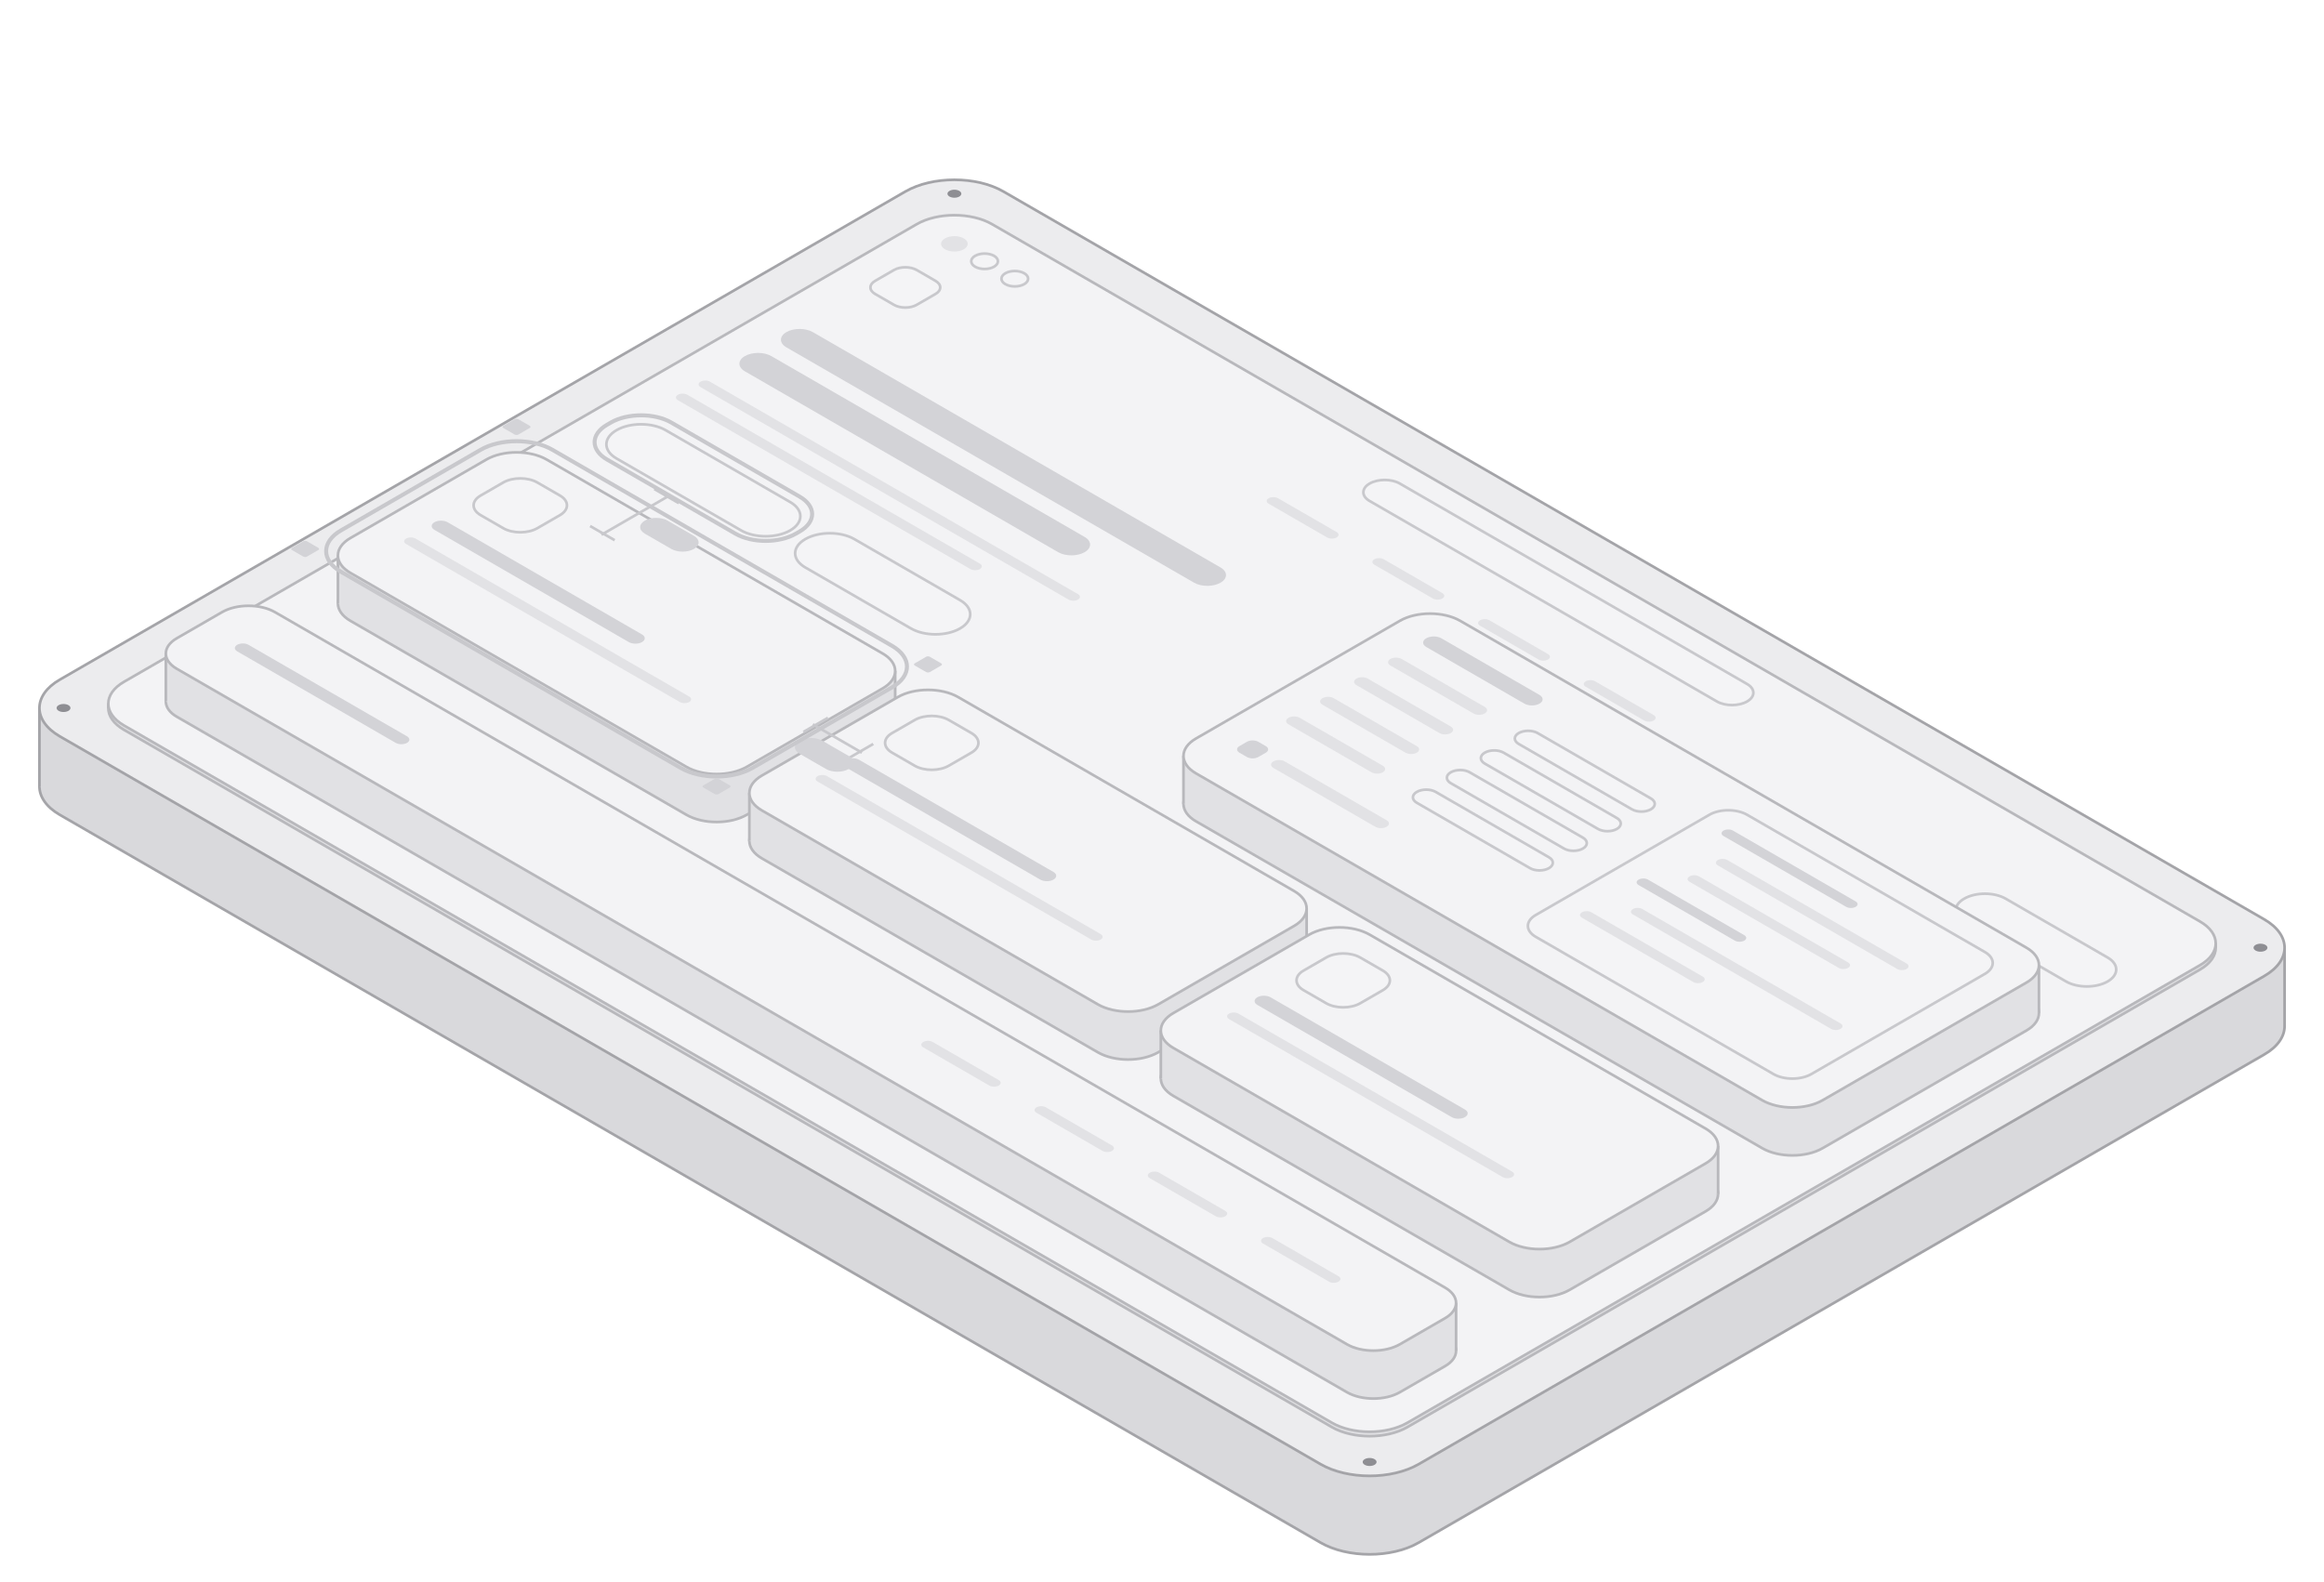
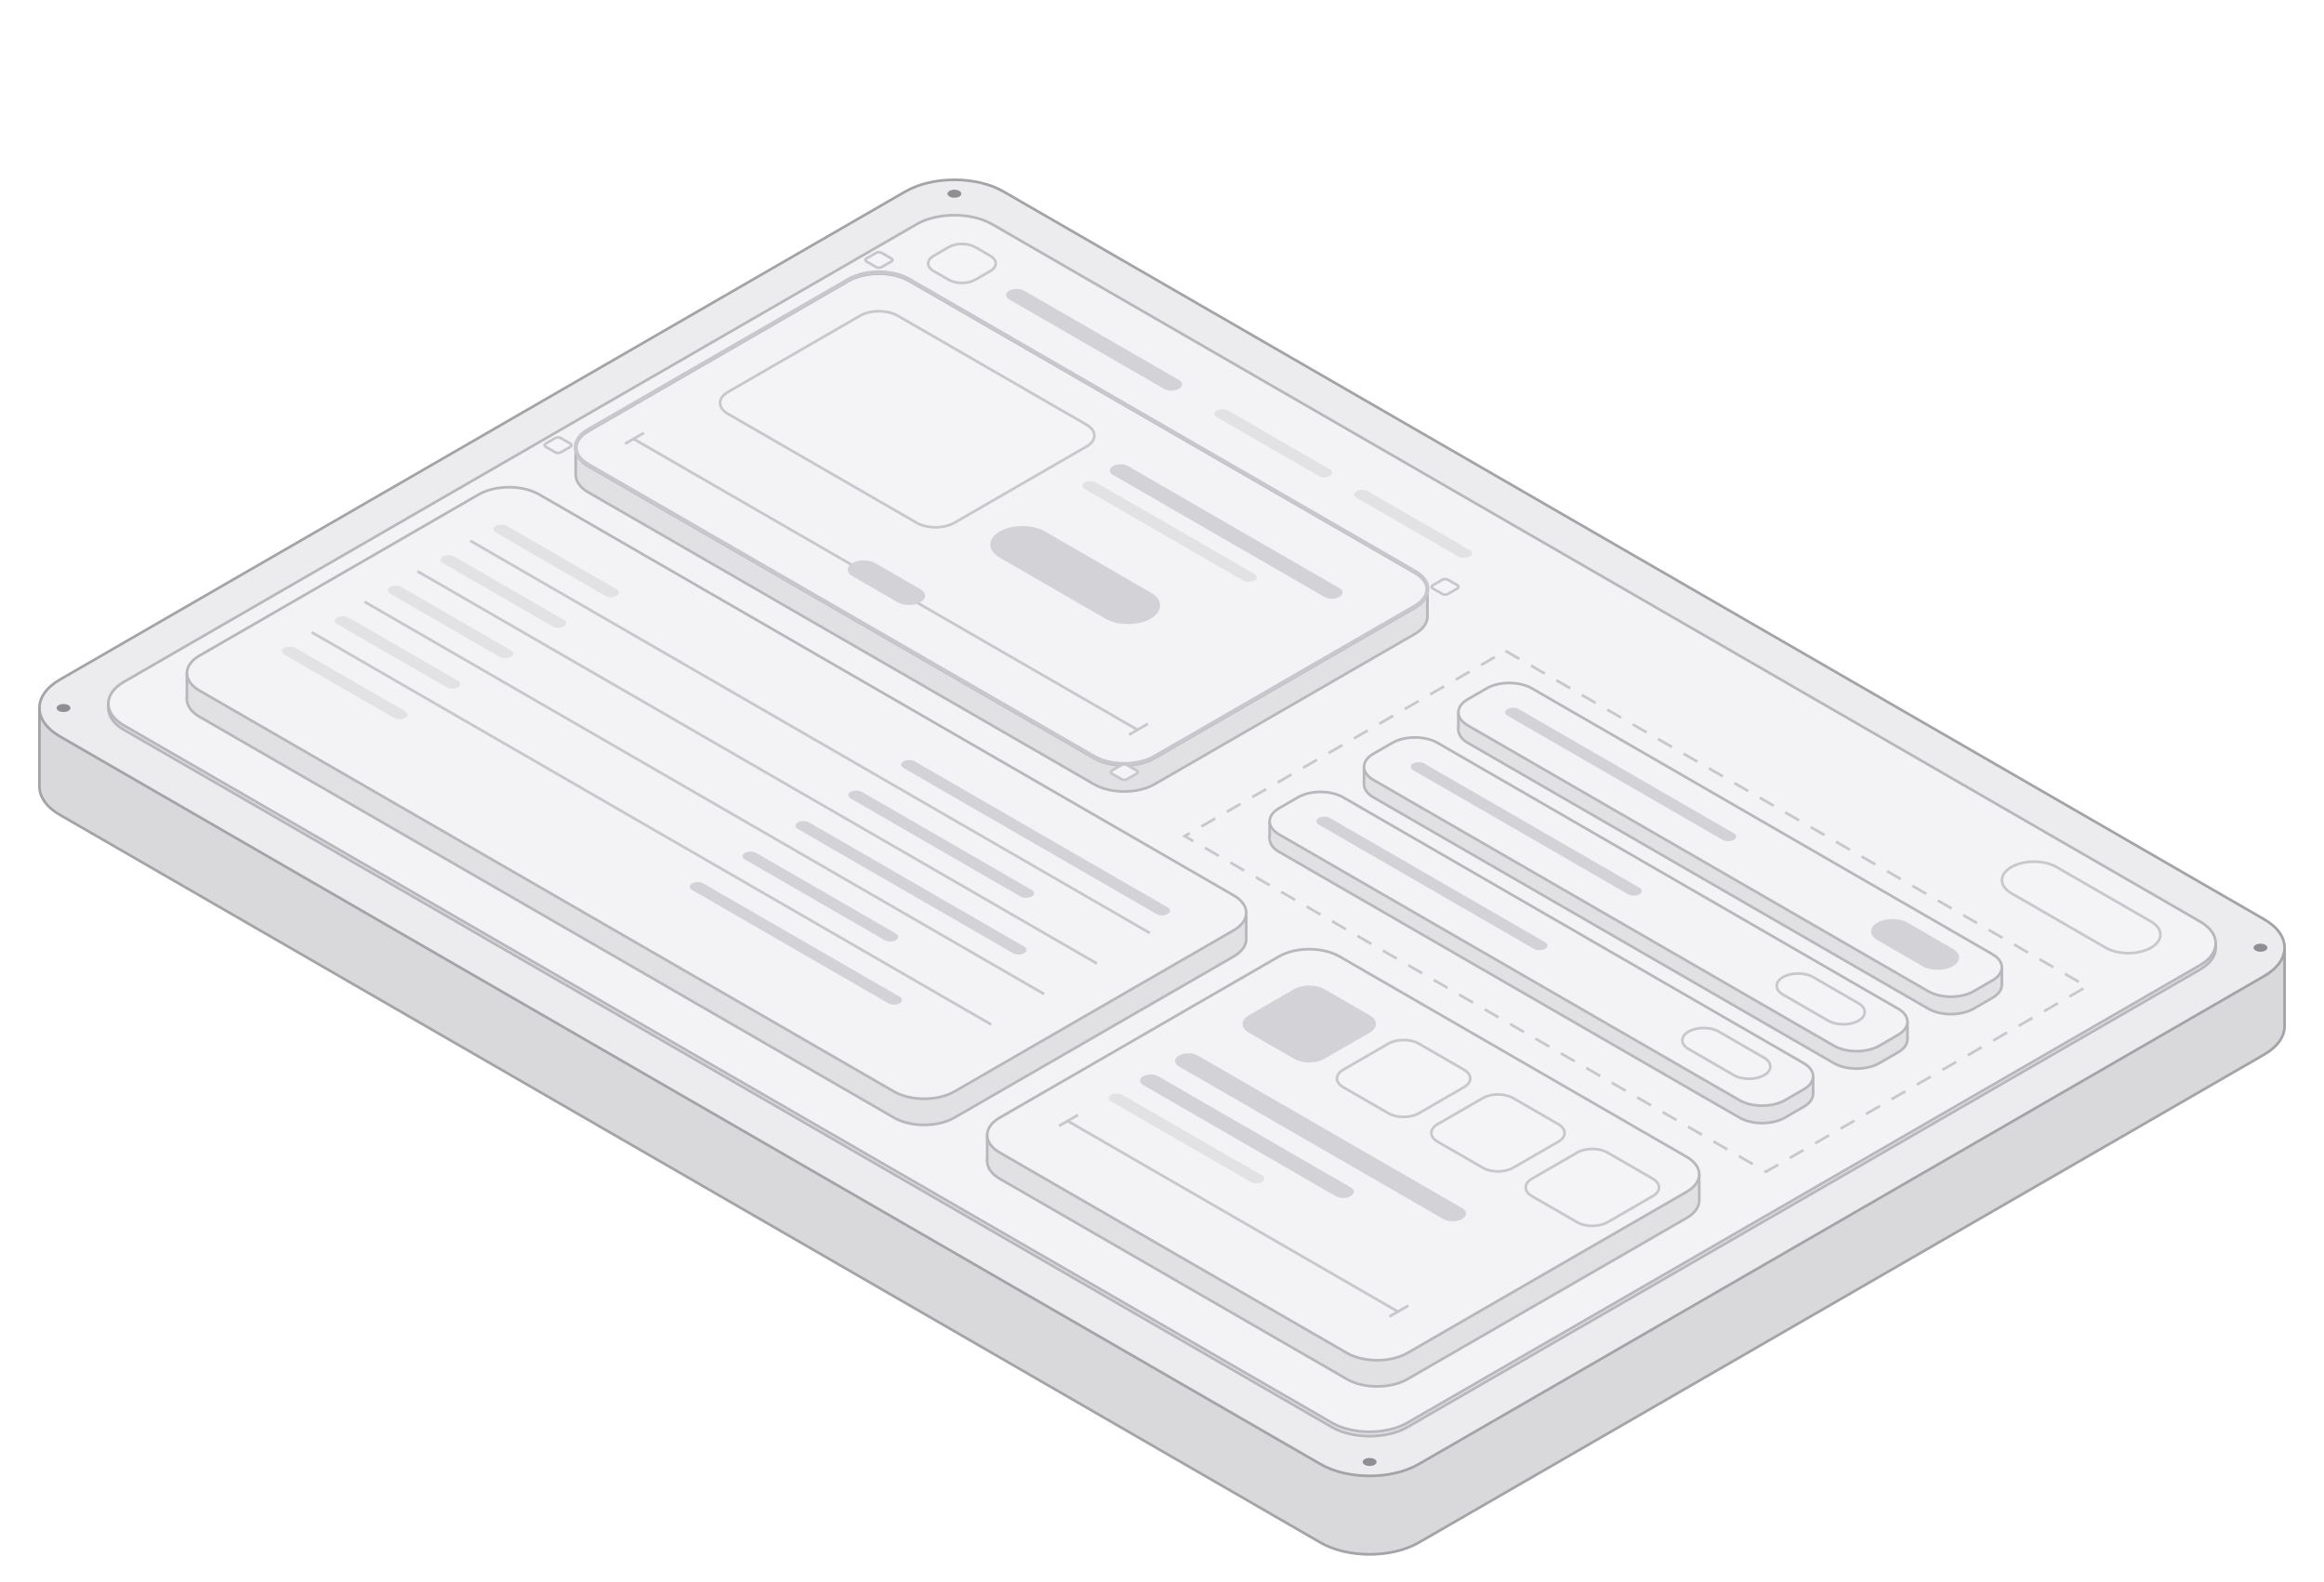
<svg xmlns="http://www.w3.org/2000/svg" viewBox="-435.34 -339.58 870.67 592.61" shape-rendering="geometricPrecision">
  <style>.l{stroke-width:1px}.l2{stroke-width:1.5px}@media (min-resolution:2dppx){.l{stroke-width:.5px}.l2{stroke-width:1px}}@media (min-resolution:3dppx){.l{stroke-width:.34px}.l2{stroke-width:.67px}}</style>
  <g transform="matrix(0.707107,0.408248,-0.707107,0.408248,-77.7817,-249.0315)">
    <rect x="0" y="0" width="720" height="500" rx="26" fill="#d9d9dc" stroke="#a4a4a8" class="l" vector-effect="non-scaling-stroke" />
  </g>
  <path d="M-420.566 -74.301L420.566 15.513L420.566 44.907L-420.566 -44.907Z" fill="#d9d9dc" />
  <path d="M-420.566 -74.301L-420.566 -44.907M420.566 15.513L420.566 44.907" stroke="#a4a4a8" class="l" vector-effect="non-scaling-stroke" />
  <g transform="matrix(0.707107,0.408248,-0.707107,0.408248,-77.7817,-278.4253)">
    <rect x="0" y="0" width="720" height="500" rx="26" fill="#ececee" stroke="#a4a4a8" class="l" vector-effect="non-scaling-stroke" />
  </g>
  <g transform="matrix(0.707107,0.408248,-0.707107,0.408248,-77.7817,-278.4253)">
    <circle cx="14" cy="14" r="2.6" fill="#8e8e93" />
    <circle cx="706" cy="14" r="2.6" fill="#8e8e93" />
    <circle cx="706" cy="486" r="2.6" fill="#8e8e93" />
    <circle cx="14" cy="486" r="2.6" fill="#8e8e93" />
  </g>
  <g transform="matrix(0.707107,0.408248,-0.707107,0.408248,-77.7817,-278.4253)">
    <rect x="20" y="20" width="680" height="460" rx="20" fill="#e1e1e4" stroke="#b8b8bc" class="l" vector-effect="non-scaling-stroke" />
  </g>
  <path d="M-394.767 -75.934L394.767 13.880L394.767 15.513L-394.767 -74.301Z" fill="#e1e1e4" />
  <path d="M-394.767 -75.934L-394.767 -74.301M394.767 13.880L394.767 15.513" stroke="#b8b8bc" class="l" vector-effect="non-scaling-stroke" />
  <g transform="matrix(0.707107,0.408248,-0.707107,0.408248,-77.7817,-280.0583)">
    <rect x="20" y="20" width="680" height="460" rx="20" fill="#f3f3f5" stroke="#b8b8bc" class="l" vector-effect="non-scaling-stroke" />
  </g>
  <g transform="matrix(0.707107,0.408248,-0.707107,0.408248,-77.7817,-280.8748)">
-     <rect x="35" y="35" width="10" height="10" rx="5" fill="#e2e2e5" />
-   </g>
-   <g transform="matrix(0.707107,0.408248,-0.707107,0.408248,-77.7817,-280.8748)">
-     <rect x="51" y="35" width="10" height="10" rx="5" fill="#f4f4f6" stroke="#c8c8cc" class="l" vector-effect="non-scaling-stroke" />
-   </g>
-   <g transform="matrix(0.707107,0.408248,-0.707107,0.408248,-77.7817,-280.8748)">
-     <rect x="67" y="35" width="10" height="10" rx="5" fill="#f4f4f6" stroke="#c8c8cc" class="l" vector-effect="non-scaling-stroke" />
-   </g>
-   <g transform="matrix(0.707107,0.408248,-0.707107,0.408248,-77.7817,-280.8748)">
-     <rect x="36" y="62" width="22" height="22" rx="6" fill="#f4f4f6" stroke="#c8c8cc" class="l" vector-effect="non-scaling-stroke" />
-   </g>
-   <g transform="matrix(0.707107,0.408248,-0.707107,0.408248,-77.7817,-280.8748)">
-     <rect x="240" y="71" width="36" height="5" rx="2.5" fill="#e2e2e5" />
-   </g>
-   <g transform="matrix(0.707107,0.408248,-0.707107,0.408248,-77.7817,-280.8748)">
-     <rect x="36" y="202" width="92" height="26" rx="13" fill="#f4f4f6" stroke="#c8c8cc" class="l" vector-effect="non-scaling-stroke" />
-   </g>
-   <g transform="matrix(0.707107,0.408248,-0.707107,0.408248,-77.7817,-280.8748)">
-     <rect x="36" y="140" width="180" height="14" rx="7.0" fill="#d3d3d7" />
-   </g>
-   <g transform="matrix(0.707107,0.408248,-0.707107,0.408248,-77.7817,-280.8748)">
-     <rect x="36" y="180" width="160" height="5" rx="2.5" fill="#e2e2e5" />
-   </g>
-   <g transform="matrix(0.707107,0.408248,-0.707107,0.408248,-77.7817,-280.8748)">
-     <rect x="36" y="118" width="230" height="14" rx="7.0" fill="#d3d3d7" />
-   </g>
-   <g transform="matrix(0.707107,0.408248,-0.707107,0.408248,-77.7817,-280.8748)">
-     <rect x="296" y="71" width="36" height="5" rx="2.5" fill="#e2e2e5" />
-   </g>
-   <g transform="matrix(0.707107,0.408248,-0.707107,0.408248,-77.7817,-280.8748)">
-     <rect x="36" y="168" width="200" height="5" rx="2.5" fill="#e2e2e5" />
-   </g>
-   <g transform="matrix(0.707107,0.408248,-0.707107,0.408248,-77.7817,-280.8748)">
-     <rect x="136" y="202" width="82" height="26" rx="13" fill="#f4f4f6" stroke="#c8c8cc" class="l" vector-effect="non-scaling-stroke" />
-   </g>
-   <g transform="matrix(0.707107,0.408248,-0.707107,0.408248,-77.7817,-280.8748)">
-     <rect x="352" y="71" width="36" height="5" rx="2.5" fill="#e2e2e5" />
-   </g>
-   <g transform="matrix(0.707107,0.408248,-0.707107,0.408248,-77.7817,-280.8748)">
-     <rect x="260" y="32" width="200" height="16" rx="8" fill="#f4f4f6" stroke="#c8c8cc" class="l" vector-effect="non-scaling-stroke" />
-   </g>
-   <g transform="matrix(0.707107,0.408248,-0.707107,0.408248,-77.7817,-280.8748)">
-     <rect x="408" y="71" width="36" height="5" rx="2.5" fill="#e2e2e5" />
-   </g>
-   <g transform="matrix(0.707107,0.408248,-0.707107,0.408248,-77.7817,-280.0583)">
-     <rect x="36" y="268" width="210" height="104" rx="16" fill="#e1e1e4" stroke="#b8b8bc" class="l" vector-effect="non-scaling-stroke" />
-   </g>
-   <path d="M-308.742 -131.456L-99.966 -88.182L-99.966 -70.219L-308.742 -113.493Z" fill="#e1e1e4" />
-   <path d="M-308.742 -131.456L-308.742 -113.493M-99.966 -88.182L-99.966 -70.219" stroke="#b8b8bc" class="l" vector-effect="non-scaling-stroke" />
-   <g transform="matrix(0.707107,0.408248,-0.707107,0.408248,-77.7817,-298.0213)">
-     <rect x="36" y="268" width="210" height="104" rx="16" fill="#f3f3f5" stroke="#b8b8bc" class="l" vector-effect="non-scaling-stroke" />
-   </g>
-   <g transform="matrix(0.707107,0.408248,-0.707107,0.408248,-77.7817,-280.8748)">
-     <rect x="608" y="62" width="76" height="22" rx="11" fill="#f4f4f6" stroke="#c8c8cc" class="l" vector-effect="non-scaling-stroke" />
-   </g>
-   <g transform="matrix(0.707107,0.408248,-0.707107,0.408248,-77.7817,-280.0583)">
-     <rect x="254" y="268" width="210" height="104" rx="16" fill="#e1e1e4" stroke="#b8b8bc" class="l" vector-effect="non-scaling-stroke" />
-   </g>
-   <path d="M-154.593 -42.458L54.184 0.816L54.184 18.779L-154.593 -24.495Z" fill="#e1e1e4" />
-   <path d="M-154.593 -42.458L-154.593 -24.495M54.184 0.816L54.184 18.779" stroke="#b8b8bc" class="l" vector-effect="non-scaling-stroke" />
-   <g transform="matrix(0.707107,0.408248,-0.707107,0.408248,-77.7817,-298.0213)">
-     <rect x="254" y="268" width="210" height="104" rx="16" fill="#f3f3f5" stroke="#b8b8bc" class="l" vector-effect="non-scaling-stroke" />
-   </g>
-   <g transform="matrix(0.707107,0.408248,-0.707107,0.408248,-77.7817,-280.0583)">
-     <rect x="352" y="100" width="332" height="140" rx="16" fill="#e1e1e4" stroke="#b8b8bc" class="l" vector-effect="non-scaling-stroke" />
-   </g>
-   <path d="M8.042 -56.338L328.541 22.045L328.541 40.008L8.042 -38.375Z" fill="#e1e1e4" />
-   <path d="M8.042 -56.338L8.042 -38.375M328.541 22.045L328.541 40.008" stroke="#b8b8bc" class="l" vector-effect="non-scaling-stroke" />
-   <g transform="matrix(0.707107,0.408248,-0.707107,0.408248,-77.7817,-298.0213)">
-     <rect x="352" y="100" width="332" height="140" rx="16" fill="#f3f3f5" stroke="#b8b8bc" class="l" vector-effect="non-scaling-stroke" />
-   </g>
-   <g transform="matrix(0.707107,0.408248,-0.707107,0.408248,-77.7817,-280.0583)">
-     <rect x="472" y="268" width="210" height="104" rx="16" fill="#e1e1e4" stroke="#b8b8bc" class="l" vector-effect="non-scaling-stroke" />
-   </g>
-   <path d="M-0.444 46.540L208.333 89.815L208.333 107.778L-0.444 64.503Z" fill="#e1e1e4" />
-   <path d="M-0.444 46.540L-0.444 64.503M208.333 89.815L208.333 107.778" stroke="#b8b8bc" class="l" vector-effect="non-scaling-stroke" />
-   <g transform="matrix(0.707107,0.408248,-0.707107,0.408248,-77.7817,-298.0213)">
-     <rect x="472" y="268" width="210" height="104" rx="16" fill="#f3f3f5" stroke="#b8b8bc" class="l" vector-effect="non-scaling-stroke" />
-   </g>
-   <g transform="matrix(0.707107,0.408248,-0.707107,0.408248,-77.7817,-280.0583)">
-     <rect x="36" y="410" width="648" height="52" rx="14" fill="#e1e1e4" stroke="#b8b8bc" class="l" vector-effect="non-scaling-stroke" />
-   </g>
-   <path d="M-373.210 -94.714L110.167 148.602L110.167 166.565L-373.210 -76.751Z" fill="#e1e1e4" />
-   <path d="M-373.210 -94.714L-373.210 -76.751M110.167 148.602L110.167 166.565" stroke="#b8b8bc" class="l" vector-effect="non-scaling-stroke" />
-   <g transform="matrix(0.707107,0.408248,-0.707107,0.408248,-77.7817,-298.0213)">
-     <rect x="36" y="410" width="648" height="52" rx="14" fill="#f3f3f5" stroke="#b8b8bc" class="l" vector-effect="non-scaling-stroke" />
-   </g>
-   <g transform="matrix(0.707107,0.408248,-0.707107,0.408248,-77.7817,-281.6913)">
-     <path d="M74 233.0L87 233.0" stroke="#c8c8cc" class="l" vector-effect="non-scaling-stroke" />
-   </g>
-   <g transform="matrix(0.707107,0.408248,-0.707107,0.408248,-77.7817,-281.6913)">
-     <path d="M81.0 232L81.0 268" stroke="#c8c8cc" class="l" vector-effect="non-scaling-stroke" />
-   </g>
-   <g transform="matrix(0.707107,0.408248,-0.707107,0.408248,-77.7817,-281.6913)">
-     <path d="M74 267.0L87 267.0" stroke="#c8c8cc" class="l" vector-effect="non-scaling-stroke" />
-   </g>
-   <g transform="matrix(0.707107,0.408248,-0.707107,0.408248,-77.7817,-281.6913)">
-     <rect x="32" y="198" width="100" height="34" rx="16" fill="none" stroke="#c8c8cc" class="l2" vector-effect="non-scaling-stroke" />
-   </g>
-   <g transform="matrix(0.707107,0.408248,-0.707107,0.408248,-77.7817,-281.6913)">
-     <rect x="86" y="244" width="26" height="12" rx="6" fill="#d3d3d7" />
-   </g>
-   <g transform="matrix(0.707107,0.408248,-0.707107,0.408248,-77.7817,-298.8377)">
-     <rect x="52" y="282" width="30" height="30" rx="9" fill="#f4f4f6" stroke="#c8c8cc" class="l" vector-effect="non-scaling-stroke" />
-   </g>
-   <g transform="matrix(0.707107,0.408248,-0.707107,0.408248,-77.7817,-298.8377)">
-     <rect x="52" y="324" width="110" height="7" rx="3.5" fill="#d3d3d7" />
-   </g>
-   <g transform="matrix(0.707107,0.408248,-0.707107,0.408248,-77.7817,-298.8377)">
-     <rect x="52" y="340" width="150" height="5" rx="2.5" fill="#e2e2e5" />
-   </g>
-   <g transform="matrix(0.707107,0.408248,-0.707107,0.408248,-77.7817,-298.8377)">
-     <rect x="368" y="114" width="60" height="8" rx="4" fill="#d3d3d7" />
-   </g>
-   <g transform="matrix(0.707107,0.408248,-0.707107,0.408248,-77.7817,-298.8377)">
-     <rect x="368" y="134" width="50" height="6" rx="3" fill="#e2e2e5" />
-   </g>
-   <g transform="matrix(0.707107,0.408248,-0.707107,0.408248,-77.7817,-298.8377)">
-     <rect x="368" y="152" width="50" height="6" rx="3" fill="#e2e2e5" />
-   </g>
-   <g transform="matrix(0.707107,0.408248,-0.707107,0.408248,-77.7817,-298.8377)">
-     <rect x="56" y="433" width="90" height="6" rx="3.0" fill="#d3d3d7" />
-   </g>
-   <g transform="matrix(0.707107,0.408248,-0.707107,0.408248,-77.7817,-298.8377)">
-     <rect x="368" y="170" width="50" height="6" rx="3" fill="#e2e2e5" />
-   </g>
-   <g transform="matrix(0.707107,0.408248,-0.707107,0.408248,-77.7817,-298.8377)">
-     <rect x="368" y="210" width="10" height="10" rx="3" fill="#d3d3d7" />
-   </g>
-   <g transform="matrix(0.707107,0.408248,-0.707107,0.408248,-77.7817,-298.8377)">
-     <rect x="270" y="282" width="30" height="30" rx="9" fill="#f4f4f6" stroke="#c8c8cc" class="l" vector-effect="non-scaling-stroke" />
-   </g>
-   <g transform="matrix(0.707107,0.408248,-0.707107,0.408248,-77.7817,-298.8377)">
-     <rect x="368" y="188" width="50" height="6" rx="3" fill="#e2e2e5" />
-   </g>
-   <g transform="matrix(0.707107,0.408248,-0.707107,0.408248,-77.7817,-298.8377)">
-     <rect x="436" y="132" width="70" height="10" rx="5" fill="#f4f4f6" stroke="#c8c8cc" class="l" vector-effect="non-scaling-stroke" />
-   </g>
-   <g transform="matrix(0.707107,0.408248,-0.707107,0.408248,-77.7817,-298.8377)">
-     <rect x="384" y="212" width="60" height="6" rx="3" fill="#e2e2e5" />
-   </g>
-   <g transform="matrix(0.707107,0.408248,-0.707107,0.408248,-77.7817,-298.8377)">
-     <rect x="436" y="150" width="70" height="10" rx="5" fill="#f4f4f6" stroke="#c8c8cc" class="l" vector-effect="non-scaling-stroke" />
-   </g>
-   <g transform="matrix(0.707107,0.408248,-0.707107,0.408248,-77.7817,-298.8377)">
-     <rect x="436" y="168" width="70" height="10" rx="5" fill="#f4f4f6" stroke="#c8c8cc" class="l" vector-effect="non-scaling-stroke" />
-   </g>
-   <g transform="matrix(0.707107,0.408248,-0.707107,0.408248,-77.7817,-298.8377)">
-     <rect x="436" y="186" width="70" height="10" rx="5" fill="#f4f4f6" stroke="#c8c8cc" class="l" vector-effect="non-scaling-stroke" />
-   </g>
-   <g transform="matrix(0.707107,0.408248,-0.707107,0.408248,-77.7817,-298.8377)">
-     <rect x="270" y="324" width="110" height="7" rx="3.5" fill="#d3d3d7" />
-   </g>
-   <g transform="matrix(0.707107,0.408248,-0.707107,0.408248,-77.7817,-298.8377)">
-     <rect x="270" y="340" width="150" height="5" rx="2.5" fill="#e2e2e5" />
-   </g>
-   <g transform="matrix(0.707107,0.408248,-0.707107,0.408248,-77.7817,-298.8377)">
-     <rect x="488" y="282" width="30" height="30" rx="9" fill="#f4f4f6" stroke="#c8c8cc" class="l" vector-effect="non-scaling-stroke" />
-   </g>
-   <g transform="matrix(0.707107,0.408248,-0.707107,0.408248,-77.7817,-298.8377)">
-     <rect x="524" y="114" width="146" height="112" rx="10" fill="#f4f4f6" stroke="#c8c8cc" class="l" vector-effect="non-scaling-stroke" />
-   </g>
-   <g transform="matrix(0.707107,0.408248,-0.707107,0.408248,-77.7817,-298.8377)">
-     <rect x="420" y="434" width="40" height="5" rx="2.5" fill="#e2e2e5" />
-   </g>
-   <g transform="matrix(0.707107,0.408248,-0.707107,0.408248,-77.7817,-298.8377)">
-     <rect x="488" y="324" width="110" height="7" rx="3.5" fill="#d3d3d7" />
-   </g>
-   <g transform="matrix(0.707107,0.408248,-0.707107,0.408248,-77.7817,-298.8377)">
-     <rect x="480" y="434" width="40" height="5" rx="2.5" fill="#e2e2e5" />
-   </g>
-   <g transform="matrix(0.707107,0.408248,-0.707107,0.408248,-77.7817,-298.8377)">
-     <rect x="488" y="340" width="150" height="5" rx="2.5" fill="#e2e2e5" />
-   </g>
-   <g transform="matrix(0.707107,0.408248,-0.707107,0.408248,-77.7817,-298.8377)">
-     <rect x="540" y="434" width="40" height="5" rx="2.5" fill="#e2e2e5" />
-   </g>
-   <g transform="matrix(0.707107,0.408248,-0.707107,0.408248,-77.7817,-298.8377)">
-     <rect x="600" y="434" width="40" height="5" rx="2.5" fill="#e2e2e5" />
-   </g>
-   <g transform="matrix(0.707107,0.408248,-0.707107,0.408248,-77.7817,-299.6542)">
-     <path d="M247.0 314L247.0 327" stroke="#c8c8cc" class="l" vector-effect="non-scaling-stroke" />
-   </g>
-   <g transform="matrix(0.707107,0.408248,-0.707107,0.408248,-77.7817,-299.6542)">
-     <path d="M246 321.0L272 321.0" stroke="#c8c8cc" class="l" vector-effect="non-scaling-stroke" />
-   </g>
-   <g transform="matrix(0.707107,0.408248,-0.707107,0.408248,-77.7817,-299.6542)">
-     <path d="M271.0 314L271.0 327" stroke="#c8c8cc" class="l" vector-effect="non-scaling-stroke" />
-   </g>
-   <g transform="matrix(0.707107,0.408248,-0.707107,0.408248,-77.7817,-299.6542)">
-     <rect x="250" y="326" width="26" height="12" rx="6" fill="#d3d3d7" />
-   </g>
-   <g transform="matrix(0.707107,0.408248,-0.707107,0.408248,-77.7817,-299.6542)">
-     <rect x="32" y="264" width="218" height="112" rx="19" fill="none" stroke="#c8c8cc" class="l2" vector-effect="non-scaling-stroke" />
-   </g>
-   <g transform="matrix(0.707107,0.408248,-0.707107,0.408248,-77.7817,-299.6542)">
-     <rect x="536" y="126" width="70" height="5" rx="2.5" fill="#d3d3d7" />
-   </g>
-   <g transform="matrix(0.707107,0.408248,-0.707107,0.408248,-77.7817,-299.6542)">
-     <rect x="536" y="171" width="56" height="5" rx="2.5" fill="#d3d3d7" />
-   </g>
-   <g transform="matrix(0.707107,0.408248,-0.707107,0.408248,-77.7817,-299.6542)">
-     <rect x="548" y="156" width="84" height="5" rx="2.5" fill="#e2e2e5" />
-   </g>
-   <g transform="matrix(0.707107,0.408248,-0.707107,0.408248,-77.7817,-299.6542)">
-     <rect x="548" y="141" width="100" height="5" rx="2.5" fill="#e2e2e5" />
-   </g>
-   <g transform="matrix(0.707107,0.408248,-0.707107,0.408248,-77.7817,-299.6542)">
-     <rect x="536" y="201" width="64" height="5" rx="2.5" fill="#e2e2e5" />
-   </g>
-   <g transform="matrix(0.707107,0.408248,-0.707107,0.408248,-77.7817,-299.6542)">
-     <rect x="548" y="186" width="110" height="5" rx="2.5" fill="#e2e2e5" />
-   </g>
-   <g transform="matrix(0.707107,0.408248,-0.707107,0.408248,-77.7817,-300.4707)">
-     <rect x="28" y="260" width="8" height="8" rx="1" fill="#d3d3d7" />
-   </g>
-   <g transform="matrix(0.707107,0.408248,-0.707107,0.408248,-77.7817,-300.4707)">
-     <rect x="28" y="372" width="8" height="8" rx="1" fill="#d3d3d7" />
-   </g>
-   <g transform="matrix(0.707107,0.408248,-0.707107,0.408248,-77.7817,-300.4707)">
-     <rect x="246" y="260" width="8" height="8" rx="1" fill="#d3d3d7" />
-   </g>
-   <g transform="matrix(0.707107,0.408248,-0.707107,0.408248,-77.7817,-300.4707)">
-     <rect x="246" y="372" width="8" height="8" rx="1" fill="#d3d3d7" />
+     <rect x="40" y="36" width="22" height="22" rx="7" fill="#f4f4f6" stroke="#c8c8cc" class="l" vector-effect="non-scaling-stroke" />
+   </g>
+   <g transform="matrix(0.707107,0.408248,-0.707107,0.408248,-77.7817,-280.8748)">
+     <rect x="76" y="43" width="90" height="8" rx="4" fill="#d3d3d7" />
+   </g>
+   <g transform="matrix(0.707107,0.408248,-0.707107,0.408248,-77.7817,-280.8748)">
+     <rect x="186" y="44" width="60" height="6" rx="3" fill="#e2e2e5" />
+   </g>
+   <g transform="matrix(0.707107,0.408248,-0.707107,0.408248,-77.7817,-280.8748)">
+     <rect x="260" y="44" width="60" height="6" rx="3" fill="#e2e2e5" />
+   </g>
+   <g transform="matrix(0.707107,0.408248,-0.707107,0.408248,-77.7817,-280.0583)">
+     <rect x="40" y="80" width="300" height="170" rx="16" fill="#e1e1e4" stroke="#b8b8bc" class="l" vector-effect="non-scaling-stroke" />
+   </g>
+   <path d="M-219.647 -171.464L99.439 -118.392L99.439 -108.594L-219.647 -161.666Z" fill="#e1e1e4" />
+   <path d="M-219.647 -171.464L-219.647 -161.666M99.439 -118.392L99.439 -108.594" stroke="#b8b8bc" class="l" vector-effect="non-scaling-stroke" />
+   <g transform="matrix(0.707107,0.408248,-0.707107,0.408248,-77.7817,-289.8563)">
+     <rect x="40" y="80" width="300" height="170" rx="16" fill="#f3f3f5" stroke="#b8b8bc" class="l" vector-effect="non-scaling-stroke" />
+   </g>
+   <g transform="matrix(0.707107,0.408248,-0.707107,0.408248,-77.7817,-280.8748)">
+     <rect x="606" y="34" width="74" height="24" rx="12" fill="#f4f4f6" stroke="#c8c8cc" class="l" vector-effect="non-scaling-stroke" />
+   </g>
+   <g transform="matrix(0.707107,0.408248,-0.707107,0.408248,-77.7817,-280.0583)">
+     <rect x="392" y="98" width="268" height="34" rx="12" fill="#e1e1e4" stroke="#b8b8bc" class="l" vector-effect="non-scaling-stroke" />
+   </g>
+   <path d="M111.037 -72.668L314.642 22.862L314.642 29.394L111.037 -66.136Z" fill="#e1e1e4" />
+   <path d="M111.037 -72.668L111.037 -66.136M314.642 22.862L314.642 29.394" stroke="#b8b8bc" class="l" vector-effect="non-scaling-stroke" />
+   <g transform="matrix(0.707107,0.408248,-0.707107,0.408248,-77.7817,-286.5903)">
+     <rect x="392" y="98" width="268" height="34" rx="12" fill="#f3f3f5" stroke="#b8b8bc" class="l" vector-effect="non-scaling-stroke" />
+   </g>
+   <g transform="matrix(0.707107,0.408248,-0.707107,0.408248,-77.7817,-280.0583)">
+     <rect x="392" y="148" width="268" height="34" rx="12" fill="#e1e1e4" stroke="#b8b8bc" class="l" vector-effect="non-scaling-stroke" />
+   </g>
+   <path d="M75.681 -52.256L279.286 43.274L279.286 49.806L75.681 -45.724Z" fill="#e1e1e4" />
+   <path d="M75.681 -52.256L75.681 -45.724M279.286 43.274L279.286 49.806" stroke="#b8b8bc" class="l" vector-effect="non-scaling-stroke" />
+   <g transform="matrix(0.707107,0.408248,-0.707107,0.408248,-77.7817,-286.5903)">
+     <rect x="392" y="148" width="268" height="34" rx="12" fill="#f3f3f5" stroke="#b8b8bc" class="l" vector-effect="non-scaling-stroke" />
+   </g>
+   <g transform="matrix(0.707107,0.408248,-0.707107,0.408248,-77.7817,-280.0583)">
+     <rect x="392" y="198" width="268" height="34" rx="12" fill="#e1e1e4" stroke="#b8b8bc" class="l" vector-effect="non-scaling-stroke" />
+   </g>
+   <path d="M40.326 -31.843L243.931 63.687L243.931 70.219L40.326 -25.311Z" fill="#e1e1e4" />
+   <path d="M40.326 -31.843L40.326 -25.311M243.931 63.687L243.931 70.219" stroke="#b8b8bc" class="l" vector-effect="non-scaling-stroke" />
+   <g transform="matrix(0.707107,0.408248,-0.707107,0.408248,-77.7817,-286.5903)">
+     <rect x="392" y="198" width="268" height="34" rx="12" fill="#f3f3f5" stroke="#b8b8bc" class="l" vector-effect="non-scaling-stroke" />
+   </g>
+   <g transform="matrix(0.707107,0.408248,-0.707107,0.408248,-77.7817,-280.0583)">
+     <rect x="40" y="276" width="400" height="180" rx="16" fill="#e1e1e4" stroke="#b8b8bc" class="l" vector-effect="non-scaling-stroke" />
+   </g>
+   <path d="M-365.311 -87.365L31.556 2.449L31.556 12.247L-365.311 -77.567Z" fill="#e1e1e4" />
+   <path d="M-365.311 -87.365L-365.311 -77.567M31.556 2.449L31.556 12.247" stroke="#b8b8bc" class="l" vector-effect="non-scaling-stroke" />
+   <g transform="matrix(0.707107,0.408248,-0.707107,0.408248,-77.7817,-289.8563)">
+     <rect x="40" y="276" width="400" height="180" rx="16" fill="#f3f3f5" stroke="#b8b8bc" class="l" vector-effect="non-scaling-stroke" />
+   </g>
+   <g transform="matrix(0.707107,0.408248,-0.707107,0.408248,-77.7817,-280.2216)">
+     <path d="M372 80L680 80L680 250L372 250Z" fill="none" stroke="#c8c8cc" class="l" stroke-dasharray="6 5" vector-effect="non-scaling-stroke" />
+   </g>
+   <g transform="matrix(0.707107,0.408248,-0.707107,0.408248,-77.7817,-280.0583)">
+     <rect x="464" y="276" width="216" height="180" rx="16" fill="#e1e1e4" stroke="#b8b8bc" class="l" vector-effect="non-scaling-stroke" />
+   </g>
+   <path d="M-65.497 85.732L201.262 100.429L201.262 110.227L-65.497 95.530Z" fill="#e1e1e4" />
+   <path d="M-65.497 85.732L-65.497 95.530M201.262 100.429L201.262 110.227" stroke="#b8b8bc" class="l" vector-effect="non-scaling-stroke" />
+   <g transform="matrix(0.707107,0.408248,-0.707107,0.408248,-77.7817,-289.8563)">
+     <rect x="464" y="276" width="216" height="180" rx="16" fill="#f3f3f5" stroke="#b8b8bc" class="l" vector-effect="non-scaling-stroke" />
+   </g>
+   <g transform="matrix(0.707107,0.408248,-0.707107,0.408248,-77.7817,-287.4068)">
+     <rect x="408" y="112" width="120" height="6" rx="3" fill="#d3d3d7" />
+   </g>
+   <g transform="matrix(0.707107,0.408248,-0.707107,0.408248,-77.7817,-287.4068)">
+     <rect x="408" y="162" width="120" height="6" rx="3" fill="#d3d3d7" />
+   </g>
+   <g transform="matrix(0.707107,0.408248,-0.707107,0.408248,-77.7817,-287.4068)">
+     <rect x="408" y="212" width="120" height="6" rx="3" fill="#d3d3d7" />
+   </g>
+   <g transform="matrix(0.707107,0.408248,-0.707107,0.408248,-77.7817,-287.4068)">
+     <rect x="604" y="107" width="40" height="16" rx="8" fill="#d3d3d7" />
+   </g>
+   <g transform="matrix(0.707107,0.408248,-0.707107,0.408248,-77.7817,-287.4068)">
+     <rect x="604" y="157" width="40" height="16" rx="8" fill="#f4f4f6" stroke="#c8c8cc" class="l" vector-effect="non-scaling-stroke" />
+   </g>
+   <g transform="matrix(0.707107,0.408248,-0.707107,0.408248,-77.7817,-287.4068)">
+     <rect x="604" y="207" width="40" height="16" rx="8" fill="#f4f4f6" stroke="#c8c8cc" class="l" vector-effect="non-scaling-stroke" />
+   </g>
+   <g transform="matrix(0.707107,0.408248,-0.707107,0.408248,-77.7817,-290.3462)">
+     <rect x="40" y="80" width="300" height="170" rx="16" fill="none" stroke="#c8c8cc" class="l2" vector-effect="non-scaling-stroke" />
+   </g>
+   <g transform="matrix(0.707107,0.408248,-0.707107,0.408248,-77.7817,-290.6728)">
+     <path d="M56.5 221L56.5 231" stroke="#c8c8cc" class="l" vector-effect="non-scaling-stroke" />
+   </g>
+   <g transform="matrix(0.707107,0.408248,-0.707107,0.408248,-77.7817,-290.6728)">
+     <rect x="60" y="100" width="120" height="90" rx="10" fill="#f4f4f6" stroke="#c8c8cc" class="l" vector-effect="non-scaling-stroke" />
+   </g>
+   <g transform="matrix(0.707107,0.408248,-0.707107,0.408248,-77.7817,-290.6728)">
+     <rect x="196" y="124" width="90" height="6" rx="3" fill="#e2e2e5" />
+   </g>
+   <g transform="matrix(0.707107,0.408248,-0.707107,0.408248,-77.7817,-290.6728)">
+     <rect x="60" y="300" width="64" height="6" rx="3" fill="#e2e2e5" />
+   </g>
+   <g transform="matrix(0.707107,0.408248,-0.707107,0.408248,-77.7817,-290.6728)">
+     <rect x="196" y="108" width="120" height="8" rx="4" fill="#d3d3d7" />
+   </g>
+   <g transform="matrix(0.707107,0.408248,-0.707107,0.408248,-77.7817,-290.6728)">
+     <rect x="60" y="328" width="64" height="6" rx="3" fill="#e2e2e5" />
+   </g>
+   <g transform="matrix(0.707107,0.408248,-0.707107,0.408248,-77.7817,-290.6728)">
+     <rect x="196" y="160" width="80" height="24" rx="12" fill="#d3d3d7" />
+   </g>
+   <g transform="matrix(0.707107,0.408248,-0.707107,0.408248,-77.7817,-290.6728)">
+     <rect x="60" y="356" width="64" height="6" rx="3" fill="#e2e2e5" />
+   </g>
+   <g transform="matrix(0.707107,0.408248,-0.707107,0.408248,-77.7817,-290.6728)">
+     <rect x="60" y="384" width="64" height="6" rx="3" fill="#e2e2e5" />
+   </g>
+   <g transform="matrix(0.707107,0.408248,-0.707107,0.408248,-77.7817,-290.6728)">
+     <rect x="60" y="412" width="64" height="6" rx="3" fill="#e2e2e5" />
+   </g>
+   <g transform="matrix(0.707107,0.408248,-0.707107,0.408248,-77.7817,-290.6728)">
+     <path d="M56 226.5L324 226.5" stroke="#c8c8cc" class="l" vector-effect="non-scaling-stroke" />
+   </g>
+   <g transform="matrix(0.707107,0.408248,-0.707107,0.408248,-77.7817,-290.6728)">
+     <path d="M323.5 221L323.5 231" stroke="#c8c8cc" class="l" vector-effect="non-scaling-stroke" />
+   </g>
+   <g transform="matrix(0.707107,0.408248,-0.707107,0.408248,-77.7817,-290.6728)">
+     <rect x="276" y="328" width="96" height="6" rx="3" fill="#d3d3d7" />
+   </g>
+   <g transform="matrix(0.707107,0.408248,-0.707107,0.408248,-77.7817,-290.6728)">
+     <rect x="276" y="300" width="140" height="6" rx="3" fill="#d3d3d7" />
+   </g>
+   <g transform="matrix(0.707107,0.408248,-0.707107,0.408248,-77.7817,-290.6728)">
+     <path d="M60 316.5L420 316.5" stroke="#c8c8cc" class="l" vector-effect="non-scaling-stroke" />
+   </g>
+   <g transform="matrix(0.707107,0.408248,-0.707107,0.408248,-77.7817,-290.6728)">
+     <rect x="276" y="384" width="80" height="6" rx="3" fill="#d3d3d7" />
+   </g>
+   <g transform="matrix(0.707107,0.408248,-0.707107,0.408248,-77.7817,-290.6728)">
+     <rect x="276" y="356" width="120" height="6" rx="3" fill="#d3d3d7" />
+   </g>
+   <g transform="matrix(0.707107,0.408248,-0.707107,0.408248,-77.7817,-290.6728)">
+     <path d="M60 344.5L420 344.5" stroke="#c8c8cc" class="l" vector-effect="non-scaling-stroke" />
+   </g>
+   <g transform="matrix(0.707107,0.408248,-0.707107,0.408248,-77.7817,-290.6728)">
+     <path d="M60 372.5L420 372.5" stroke="#c8c8cc" class="l" vector-effect="non-scaling-stroke" />
+   </g>
+   <g transform="matrix(0.707107,0.408248,-0.707107,0.408248,-77.7817,-290.6728)">
+     <rect x="276" y="412" width="110" height="6" rx="3" fill="#d3d3d7" />
+   </g>
+   <g transform="matrix(0.707107,0.408248,-0.707107,0.408248,-77.7817,-290.6728)">
+     <path d="M60 400.5L420 400.5" stroke="#c8c8cc" class="l" vector-effect="non-scaling-stroke" />
+   </g>
+   <g transform="matrix(0.707107,0.408248,-0.707107,0.408248,-77.7817,-290.6728)">
+     <rect x="484" y="296" width="40" height="40" rx="8" fill="#d3d3d7" />
+   </g>
+   <g transform="matrix(0.707107,0.408248,-0.707107,0.408248,-77.7817,-290.6728)">
+     <rect x="534" y="296" width="40" height="40" rx="8" fill="#f4f4f6" stroke="#c8c8cc" class="l" vector-effect="non-scaling-stroke" />
+   </g>
+   <g transform="matrix(0.707107,0.408248,-0.707107,0.408248,-77.7817,-290.6728)">
+     <path d="M484.5 419L484.5 429" stroke="#c8c8cc" class="l" vector-effect="non-scaling-stroke" />
+   </g>
+   <g transform="matrix(0.707107,0.408248,-0.707107,0.408248,-77.7817,-290.6728)">
+     <rect x="584" y="296" width="40" height="40" rx="8" fill="#f4f4f6" stroke="#c8c8cc" class="l" vector-effect="non-scaling-stroke" />
+   </g>
+   <g transform="matrix(0.707107,0.408248,-0.707107,0.408248,-77.7817,-290.6728)">
+     <rect x="484" y="398" width="80" height="6" rx="3" fill="#e2e2e5" />
+   </g>
+   <g transform="matrix(0.707107,0.408248,-0.707107,0.408248,-77.7817,-290.6728)">
+     <rect x="484" y="380" width="110" height="8" rx="4" fill="#d3d3d7" />
+   </g>
+   <g transform="matrix(0.707107,0.408248,-0.707107,0.408248,-77.7817,-290.6728)">
+     <rect x="484" y="360" width="150" height="10" rx="5" fill="#d3d3d7" />
+   </g>
+   <g transform="matrix(0.707107,0.408248,-0.707107,0.408248,-77.7817,-290.6728)">
+     <rect x="634" y="296" width="40" height="40" rx="8" fill="#f4f4f6" stroke="#c8c8cc" class="l" vector-effect="non-scaling-stroke" />
+   </g>
+   <g transform="matrix(0.707107,0.408248,-0.707107,0.408248,-77.7817,-290.6728)">
+     <path d="M484 424.5L660 424.5" stroke="#c8c8cc" class="l" vector-effect="non-scaling-stroke" />
+   </g>
+   <g transform="matrix(0.707107,0.408248,-0.707107,0.408248,-77.7817,-290.6728)">
+     <path d="M659.5 419L659.5 429" stroke="#c8c8cc" class="l" vector-effect="non-scaling-stroke" />
+   </g>
+   <g transform="matrix(0.707107,0.408248,-0.707107,0.408248,-77.7817,-291.081)">
+     <rect x="172" y="220" width="36" height="12" rx="6" fill="#d3d3d7" />
+   </g>
+   <g transform="matrix(0.707107,0.408248,-0.707107,0.408248,-77.7817,-291.1627)">
+     <rect x="36" y="76" width="8" height="8" rx="1.5" fill="#f4f4f6" stroke="#c8c8cc" class="l" vector-effect="non-scaling-stroke" />
+   </g>
+   <g transform="matrix(0.707107,0.408248,-0.707107,0.408248,-77.7817,-291.1627)">
+     <rect x="36" y="246" width="8" height="8" rx="1.5" fill="#f4f4f6" stroke="#c8c8cc" class="l" vector-effect="non-scaling-stroke" />
+   </g>
+   <g transform="matrix(0.707107,0.408248,-0.707107,0.408248,-77.7817,-291.1627)">
+     <rect x="336" y="76" width="8" height="8" rx="1.5" fill="#f4f4f6" stroke="#c8c8cc" class="l" vector-effect="non-scaling-stroke" />
+   </g>
+   <g transform="matrix(0.707107,0.408248,-0.707107,0.408248,-77.7817,-291.1627)">
+     <rect x="336" y="246" width="8" height="8" rx="1.5" fill="#f4f4f6" stroke="#c8c8cc" class="l" vector-effect="non-scaling-stroke" />
  </g>
</svg>
